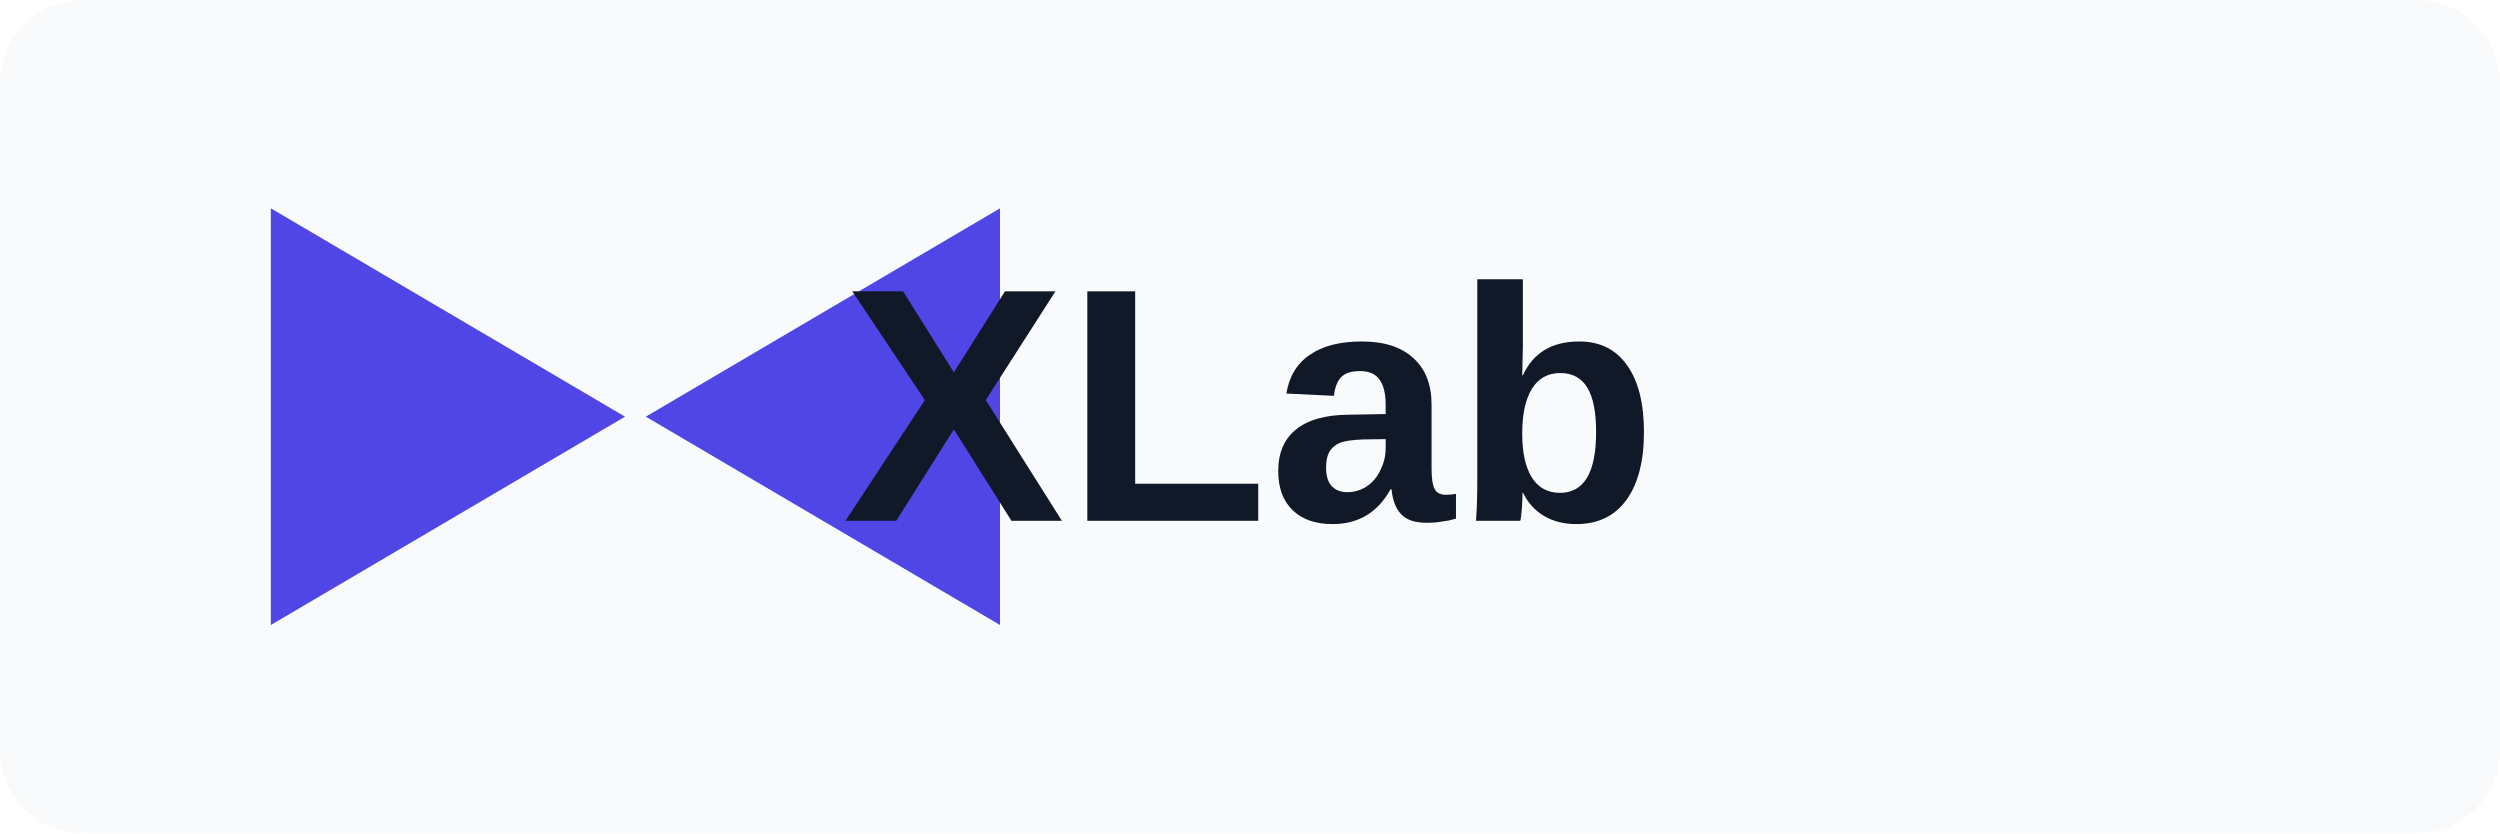
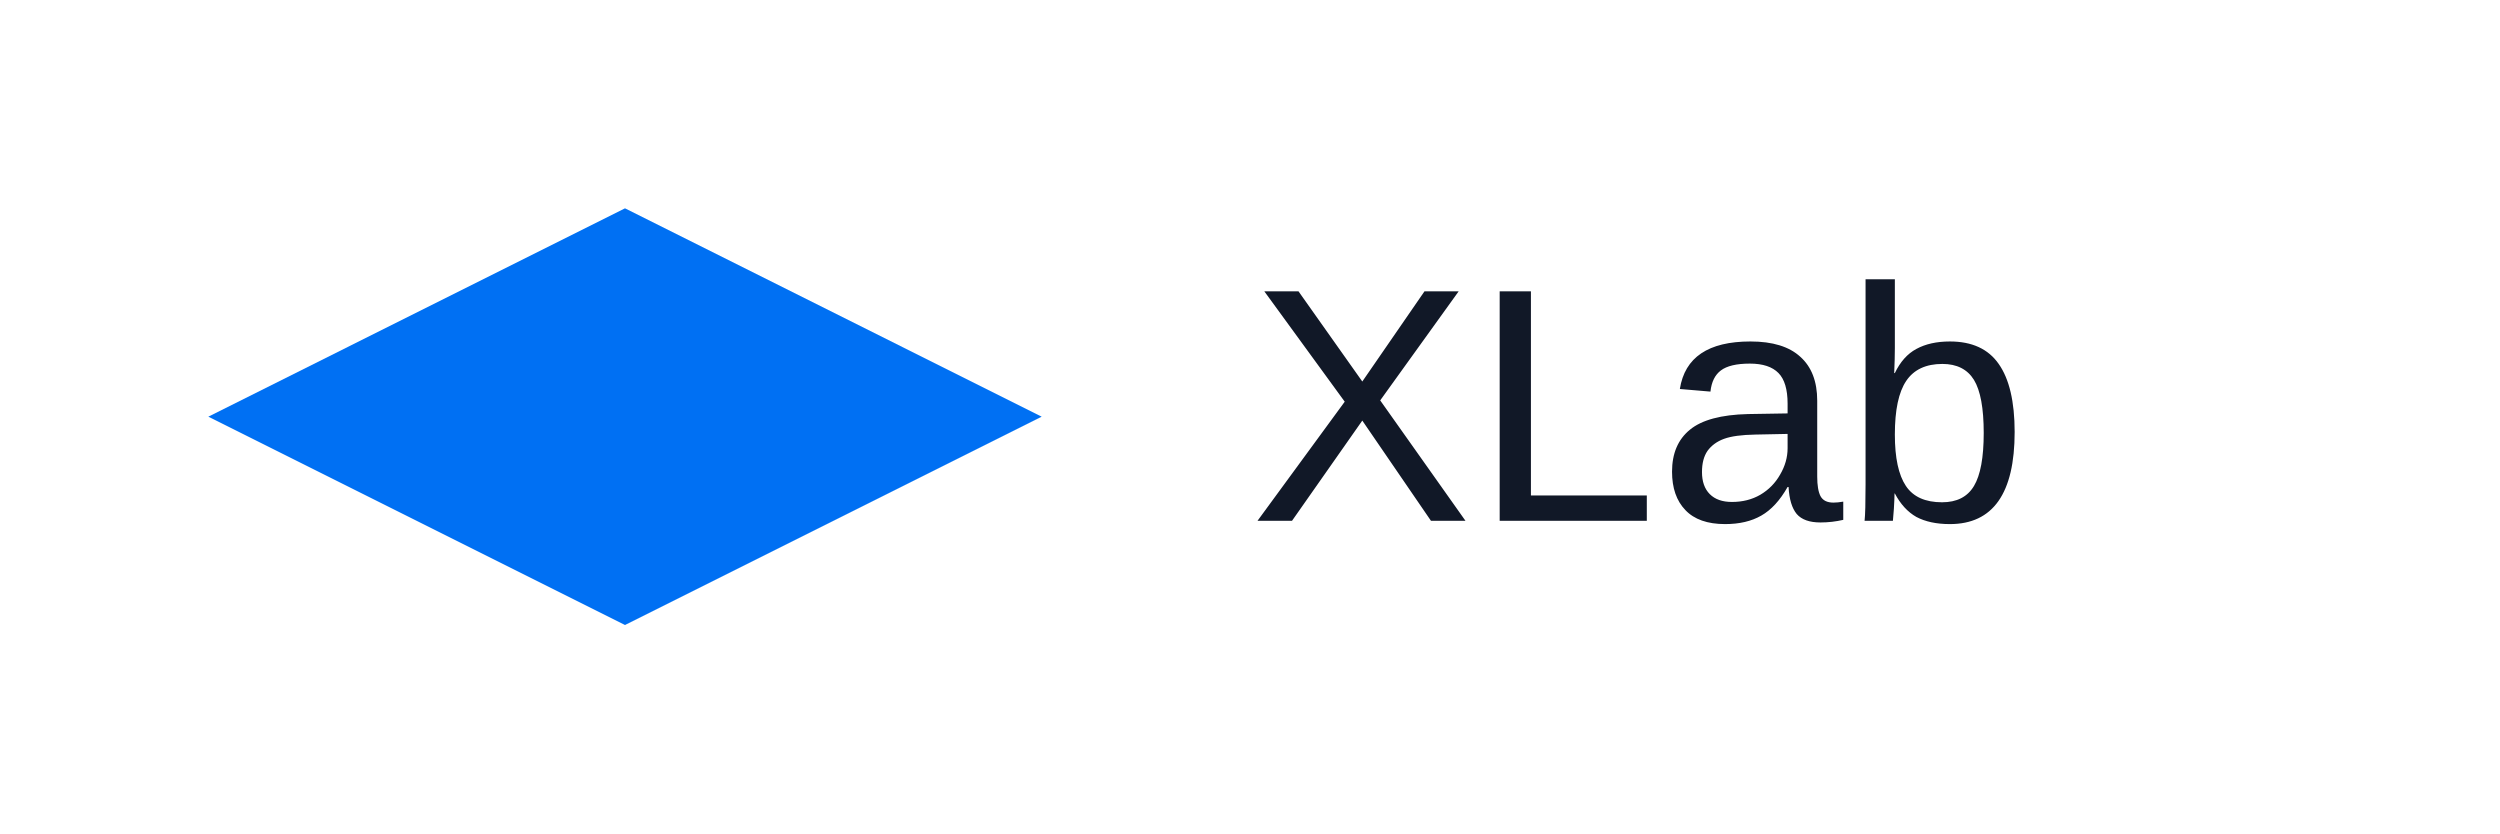
<svg xmlns="http://www.w3.org/2000/svg" width="120" height="40" viewBox="0 0 120 40" fill="none">
-   <rect width="120" height="40" rx="4" fill="#F9FAFB" />
-   <path d="M30 20L13 30V10L30 20Z" fill="#4F46E5" />
-   <path d="M48 10L31 20L48 30V10Z" fill="#4F46E5" />
-   <text x="60" y="25" font-family="Arial, sans-serif" font-size="16" font-weight="700" fill="#111827" text-anchor="middle">XLab</text>
+   <path d="M10 20L30 10L50 20L30 30L10 20Z" fill="#0070F3" />
+   <text x="60" y="25" font-family="Arial" font-size="16" fill="#111827">XLab</text>
</svg>
